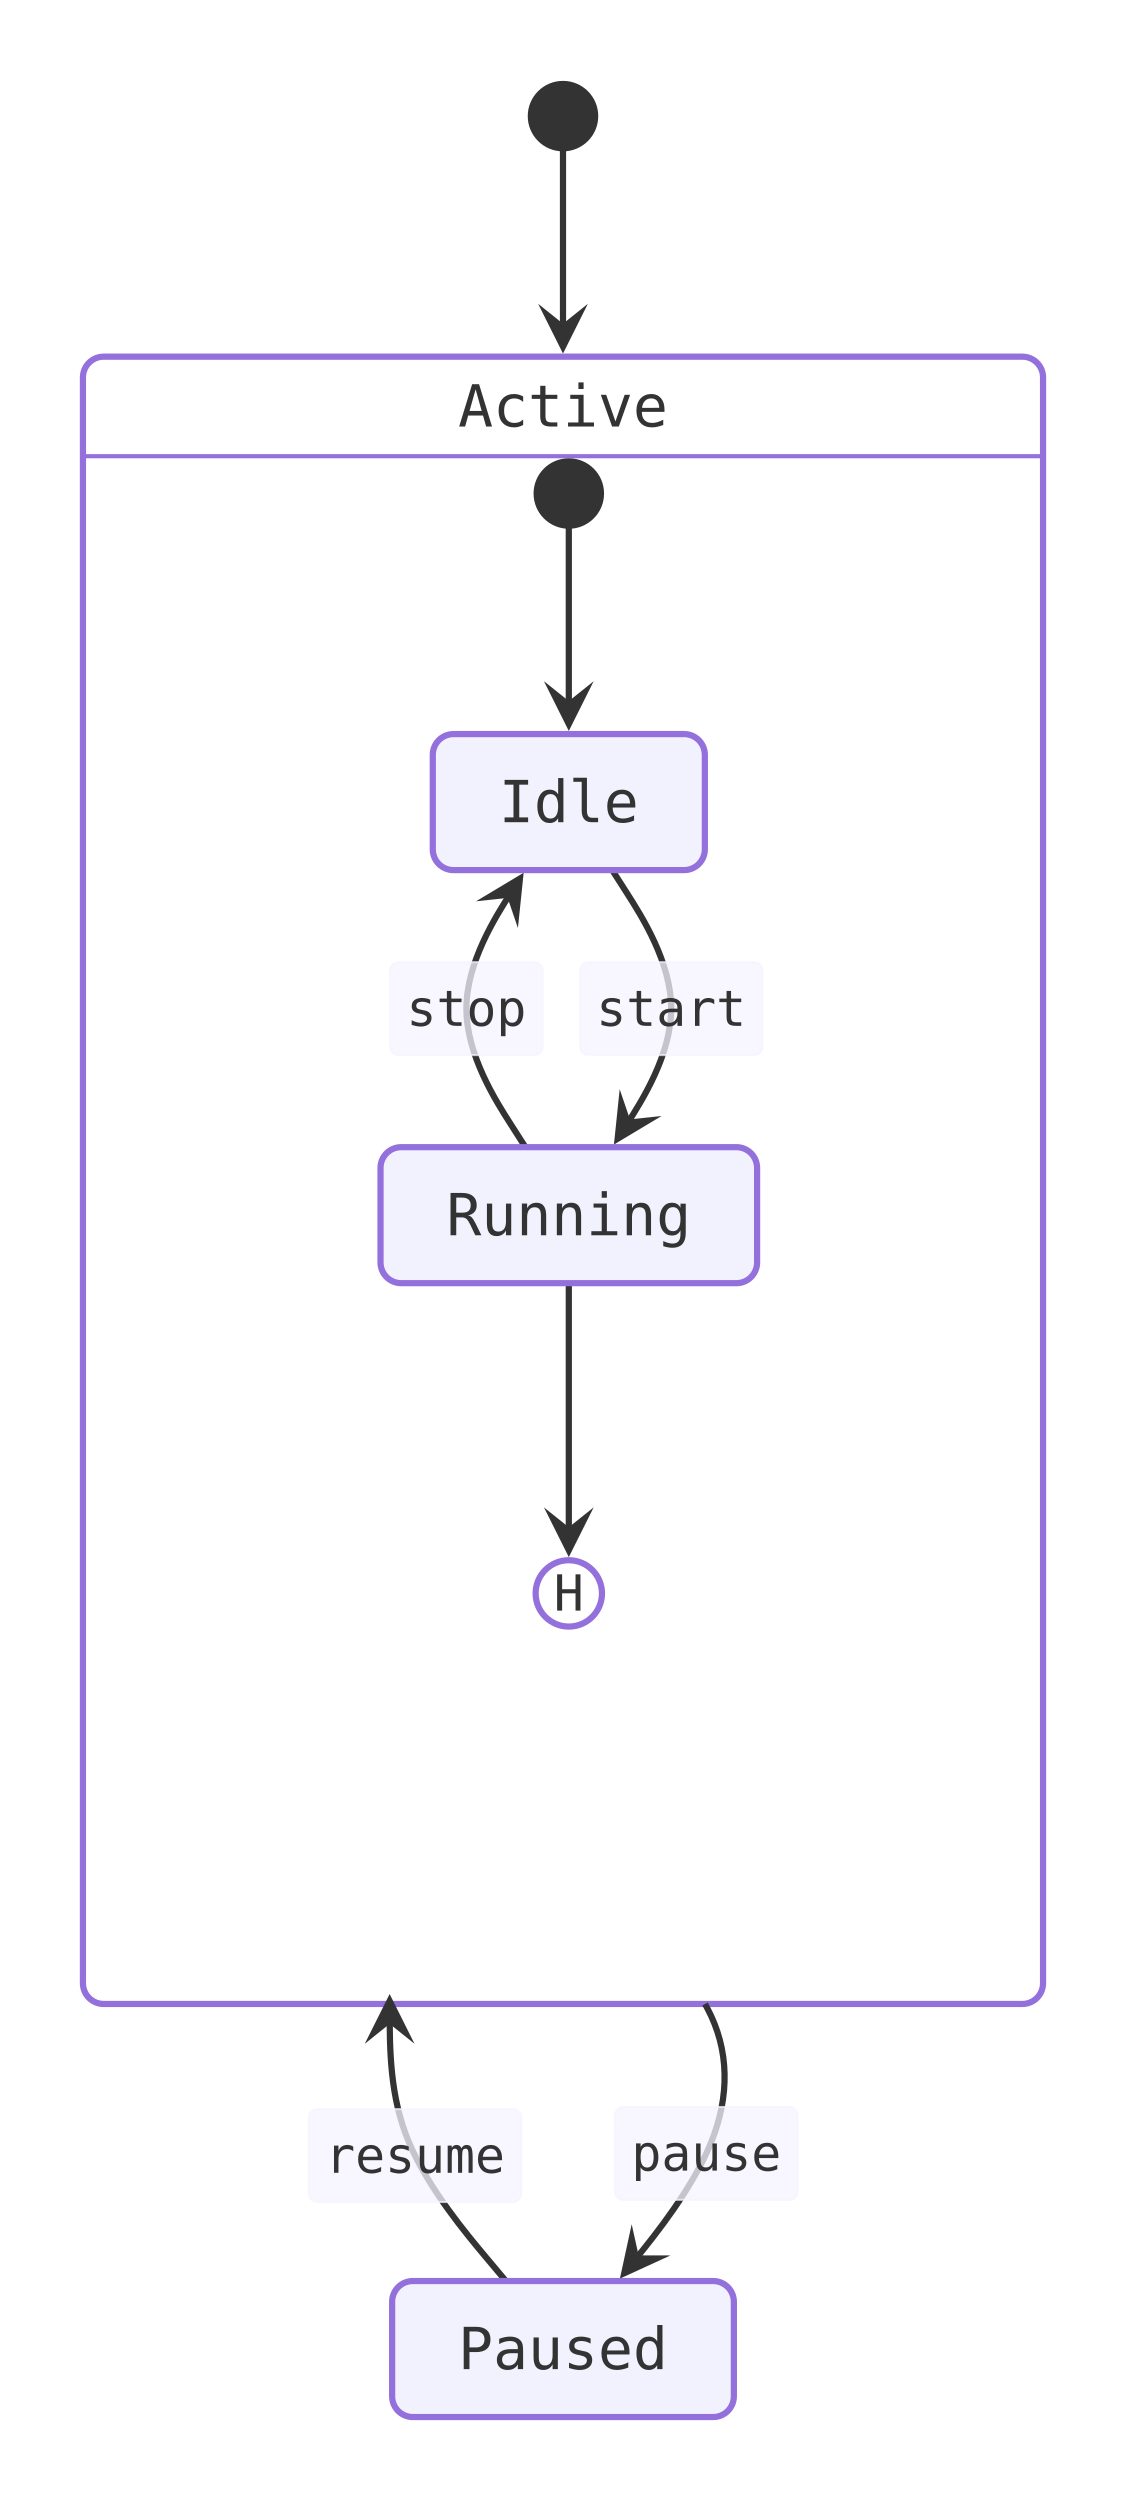
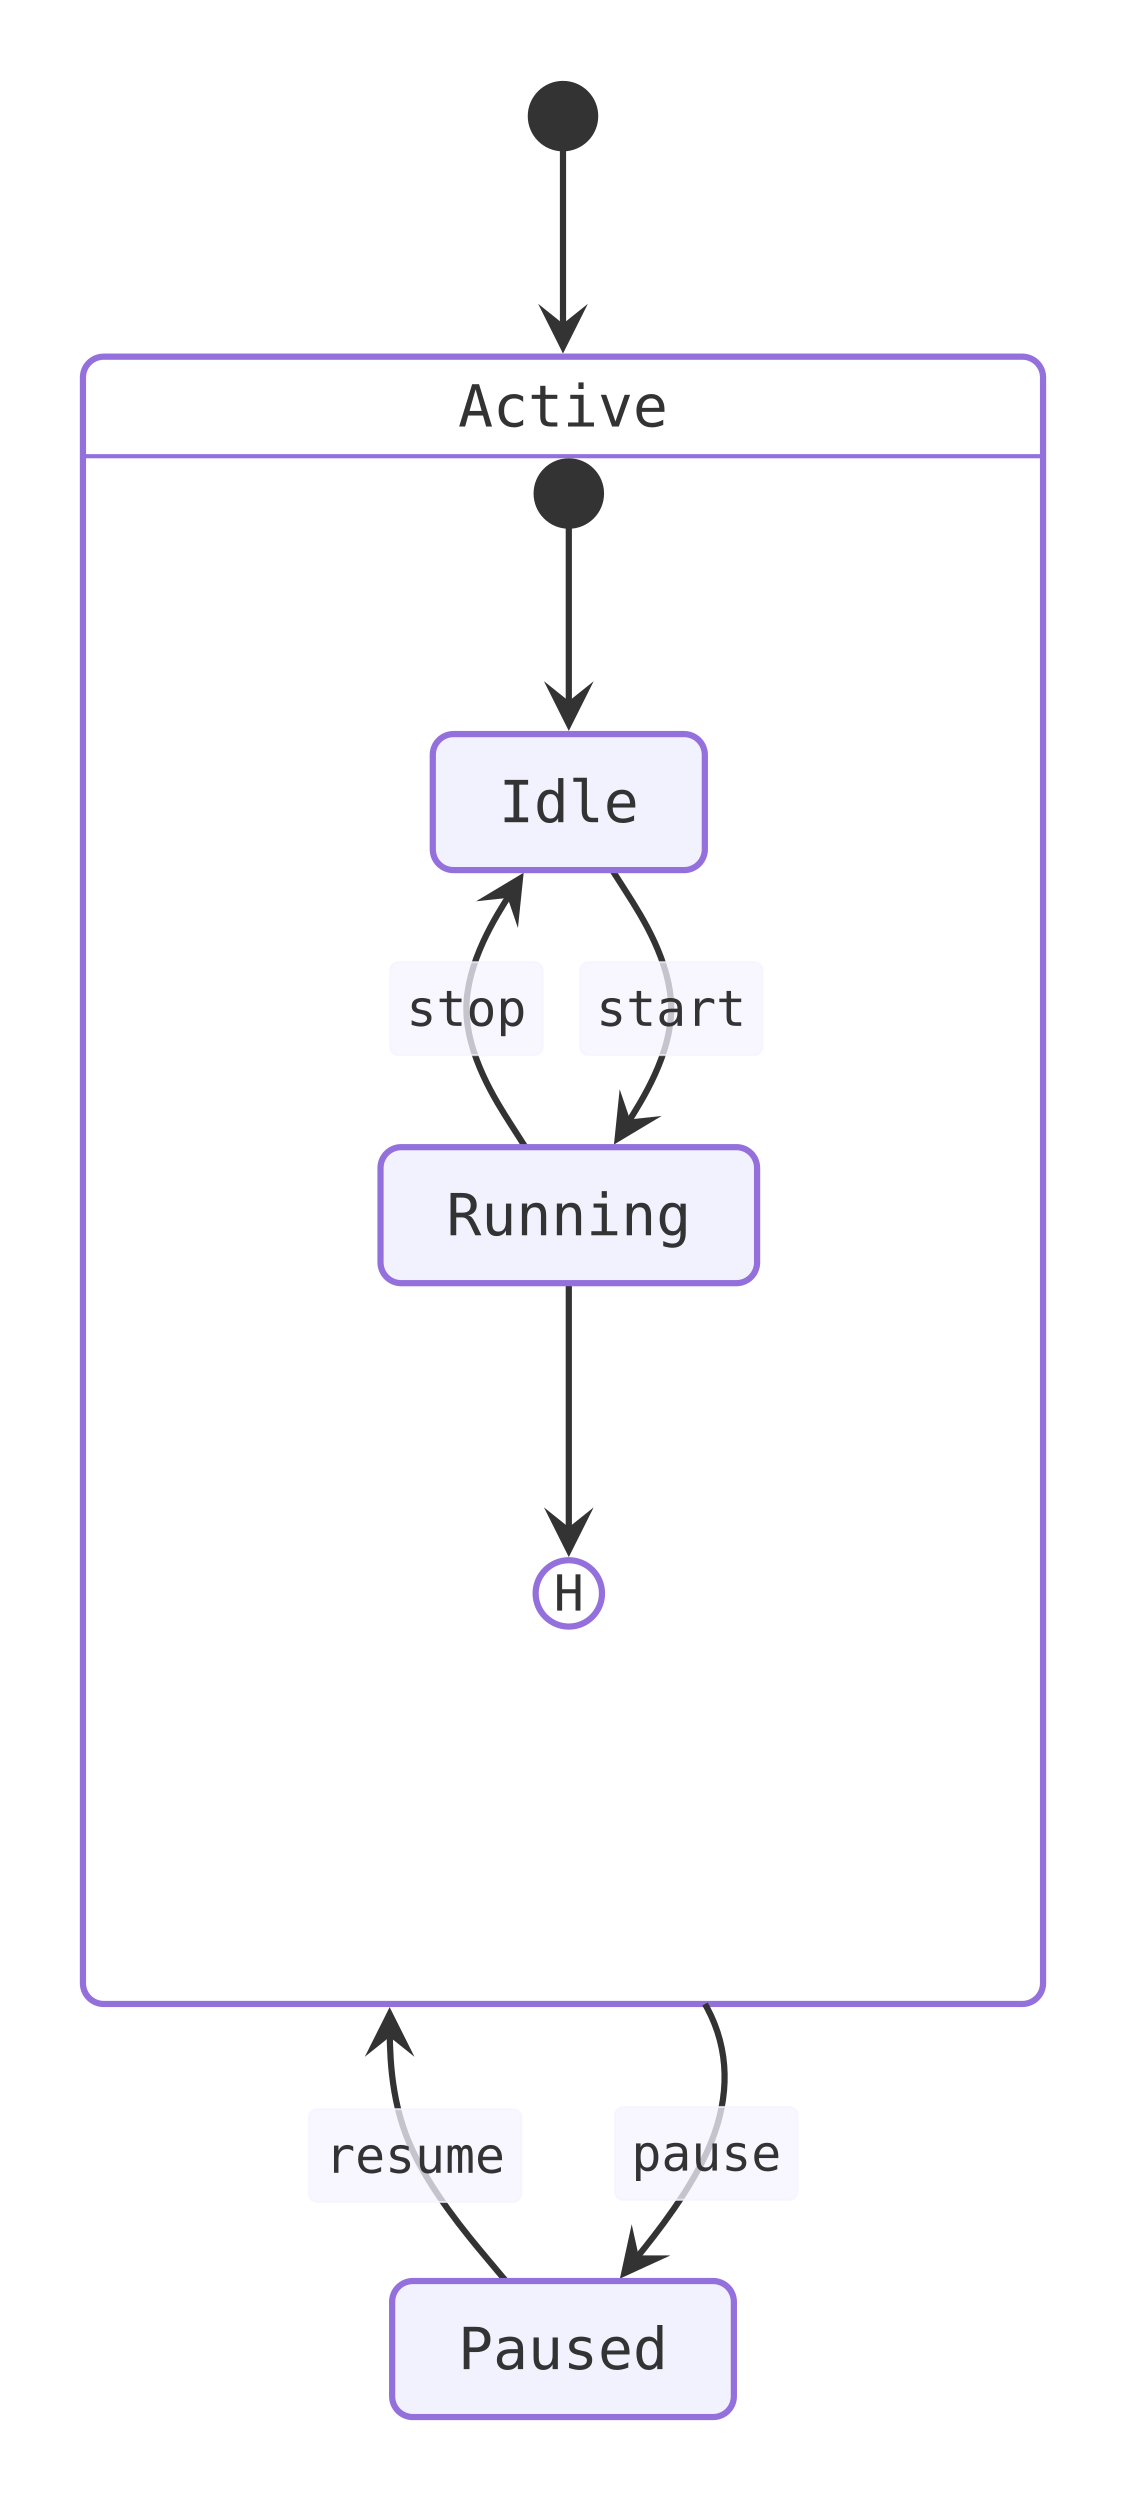
<svg xmlns="http://www.w3.org/2000/svg" viewBox="0 0 271.5 602.8" width="271.5" height="602.8">
  <defs>
    <marker id="arrow-point" viewBox="0 0 10 10" refX="8" refY="5" markerWidth="8" markerHeight="8" orient="auto-start-reverse">
      <path d="M10 5 L0 10 L4 5 L0 0 Z" fill="#333333" />
    </marker>
  </defs>
  <g transform="translate(20, 20)">
    <rect x="0" y="66" width="231.5" height="397.2" rx="5" ry="5" fill="#ffffffcc" stroke="#9370db" stroke-width="1.5" />
    <text x="115.75" y="78" text-anchor="middle" dominant-baseline="central" font-size="14px" font-family="'Intel One Mono', 'SF Mono', 'Cascadia Code', 'JetBrains Mono', 'Fira Code', 'Consolas', 'Menlo', monospace" fill="#333333">Active</text>
    <path d="M0 90 L231.5 90" fill="none" stroke="#9370db" stroke-width="1" />
    <path d="M117.15 107 L117.15 111.17 C117.15 115.33 117.15 123.67 117.15 132 C117.15 140.33 117.15 148.67 117.15 152.83 L117.15 153.85" fill="none" stroke="#333333" stroke-width="1.5" marker-end="url(#arrow-point)" />
    <path d="M127.62 189.8 L131.18 195.37 C134.73 200.93 141.84 212.07 141.84 223.2 C141.84 234.33 134.73 245.47 131.18 251.03 L129.32 253.95" fill="none" stroke="#333333" stroke-width="1.5" marker-end="url(#arrow-point)" />
    <rect x="119.84" y="212" width="44" height="22.4" rx="2" ry="2" fill="#f5f3ffbf" stroke="#f5f3ffbf" stroke-width="0.5" />
    <text x="141.84" y="223.2" text-anchor="middle" dominant-baseline="central" font-size="12px" font-family="'Intel One Mono', 'SF Mono', 'Cascadia Code', 'JetBrains Mono', 'Fira Code', 'Consolas', 'Menlo', monospace" fill="#333333">start</text>
    <path d="M117.15 289.4 L117.15 294.97 C117.15 300.53 117.15 311.67 117.15 322.8 C117.15 333.93 117.15 345.07 117.15 350.63 L117.15 353.05" fill="none" stroke="#333333" stroke-width="1.5" marker-end="url(#arrow-point)" />
    <path d="M115.75 16 L115.75 20.17 C115.75 24.33 115.75 32.67 115.75 41 C115.75 49.33 115.75 57.67 115.75 62.85" fill="none" stroke="#333333" stroke-width="1.5" marker-end="url(#arrow-point)" />
    <path d="M149.99 463.2 C150.16 463.51 150.33 463.82 150.5 464.13 C155.95 474.33 155.95 485.47 151.46 496.6 C146.96 507.73 137.98 518.87 133.48 524.43 L130.97 527.55" fill="none" stroke="#333333" stroke-width="1.5" marker-end="url(#arrow-point)" />
    <rect x="128.31" y="488.03" width="44" height="22.4" rx="2" ry="2" fill="#f5f3ffbf" stroke="#f5f3ffbf" stroke-width="0.5" />
    <text x="150.31" y="499.23" text-anchor="middle" dominant-baseline="central" font-size="12px" font-family="'Intel One Mono', 'SF Mono', 'Cascadia Code', 'JetBrains Mono', 'Fira Code', 'Consolas', 'Menlo', monospace" fill="#333333">pause</text>
    <path d="M106.68 256.6 L103.12 251.03 C99.57 245.47 92.46 234.33 92.46 223.2 C92.46 212.07 99.57 200.93 103.12 195.37 L104.98 192.45" fill="none" stroke="#333333" stroke-width="1.5" marker-end="url(#arrow-point)" />
    <rect x="74.06" y="212" width="36.8" height="22.4" rx="2" ry="2" fill="#f5f3ffbf" stroke="#f5f3ffbf" stroke-width="0.5" />
    <text x="92.46" y="223.2" text-anchor="middle" dominant-baseline="central" font-size="12px" font-family="'Intel One Mono', 'SF Mono', 'Cascadia Code', 'JetBrains Mono', 'Fira Code', 'Consolas', 'Menlo', monospace" fill="#333333">stop</text>
-     <path d="M101.98 530 L97.31 524.43 C92.64 518.87 83.29 507.73 78.62 496.6 C73.95 485.47 73.95 474.33 73.95 463.27 C73.95 463.24 73.95 463.22 73.95 463.2" fill="none" stroke="#333333" stroke-width="1.5" marker-end="url(#arrow-point)" />
+     <path d="M101.98 530 L97.31 524.43 C92.64 518.87 83.29 507.73 78.62 496.6 C73.95 485.47 73.95 474.33 73.95 466.35" fill="none" stroke="#333333" stroke-width="1.5" marker-end="url(#arrow-point)" />
    <rect x="54.48" y="488.55" width="51.2" height="22.4" rx="2" ry="2" fill="#f5f3ffbf" stroke="#f5f3ffbf" stroke-width="0.5" />
    <text x="80.08" y="499.75" text-anchor="middle" dominant-baseline="central" font-size="12px" font-family="'Intel One Mono', 'SF Mono', 'Cascadia Code', 'JetBrains Mono', 'Fira Code', 'Consolas', 'Menlo', monospace" fill="#333333">resume</text>
    <circle cx="117.15" cy="99" r="8" fill="#333333" stroke="#333333" />
    <rect x="84.35" y="157" width="65.6" height="32.8" rx="5" ry="5" fill="#ececffb2" stroke="#9370db" stroke-width="1.5" />
    <text x="117.15" y="173.4" text-anchor="middle" dominant-baseline="central" font-size="14px" font-family="'Intel One Mono', 'SF Mono', 'Cascadia Code', 'JetBrains Mono', 'Fira Code', 'Consolas', 'Menlo', monospace" fill="#333333">Idle</text>
    <rect x="74.55" y="530" width="82.4" height="32.8" rx="5" ry="5" fill="#ececffb2" stroke="#9370db" stroke-width="1.5" />
    <text x="115.75" y="546.4" text-anchor="middle" dominant-baseline="central" font-size="14px" font-family="'Intel One Mono', 'SF Mono', 'Cascadia Code', 'JetBrains Mono', 'Fira Code', 'Consolas', 'Menlo', monospace" fill="#333333">Paused</text>
    <rect x="71.75" y="256.6" width="90.8" height="32.8" rx="5" ry="5" fill="#ececffb2" stroke="#9370db" stroke-width="1.5" />
    <text x="117.15" y="273" text-anchor="middle" dominant-baseline="central" font-size="14px" font-family="'Intel One Mono', 'SF Mono', 'Cascadia Code', 'JetBrains Mono', 'Fira Code', 'Consolas', 'Menlo', monospace" fill="#333333">Running</text>
    <circle cx="115.75" cy="8" r="8" fill="#333333" stroke="#333333" />
    <circle cx="117.15" cy="364.2" r="8" fill="#ffffffcc" stroke="#9370db" stroke-width="1.5" />
    <text x="117.15" y="364.2" text-anchor="middle" dominant-baseline="central" font-size="12px" font-family="'Intel One Mono', 'SF Mono', 'Cascadia Code', 'JetBrains Mono', 'Fira Code', 'Consolas', 'Menlo', monospace" fill="#333333">H</text>
  </g>
</svg>
